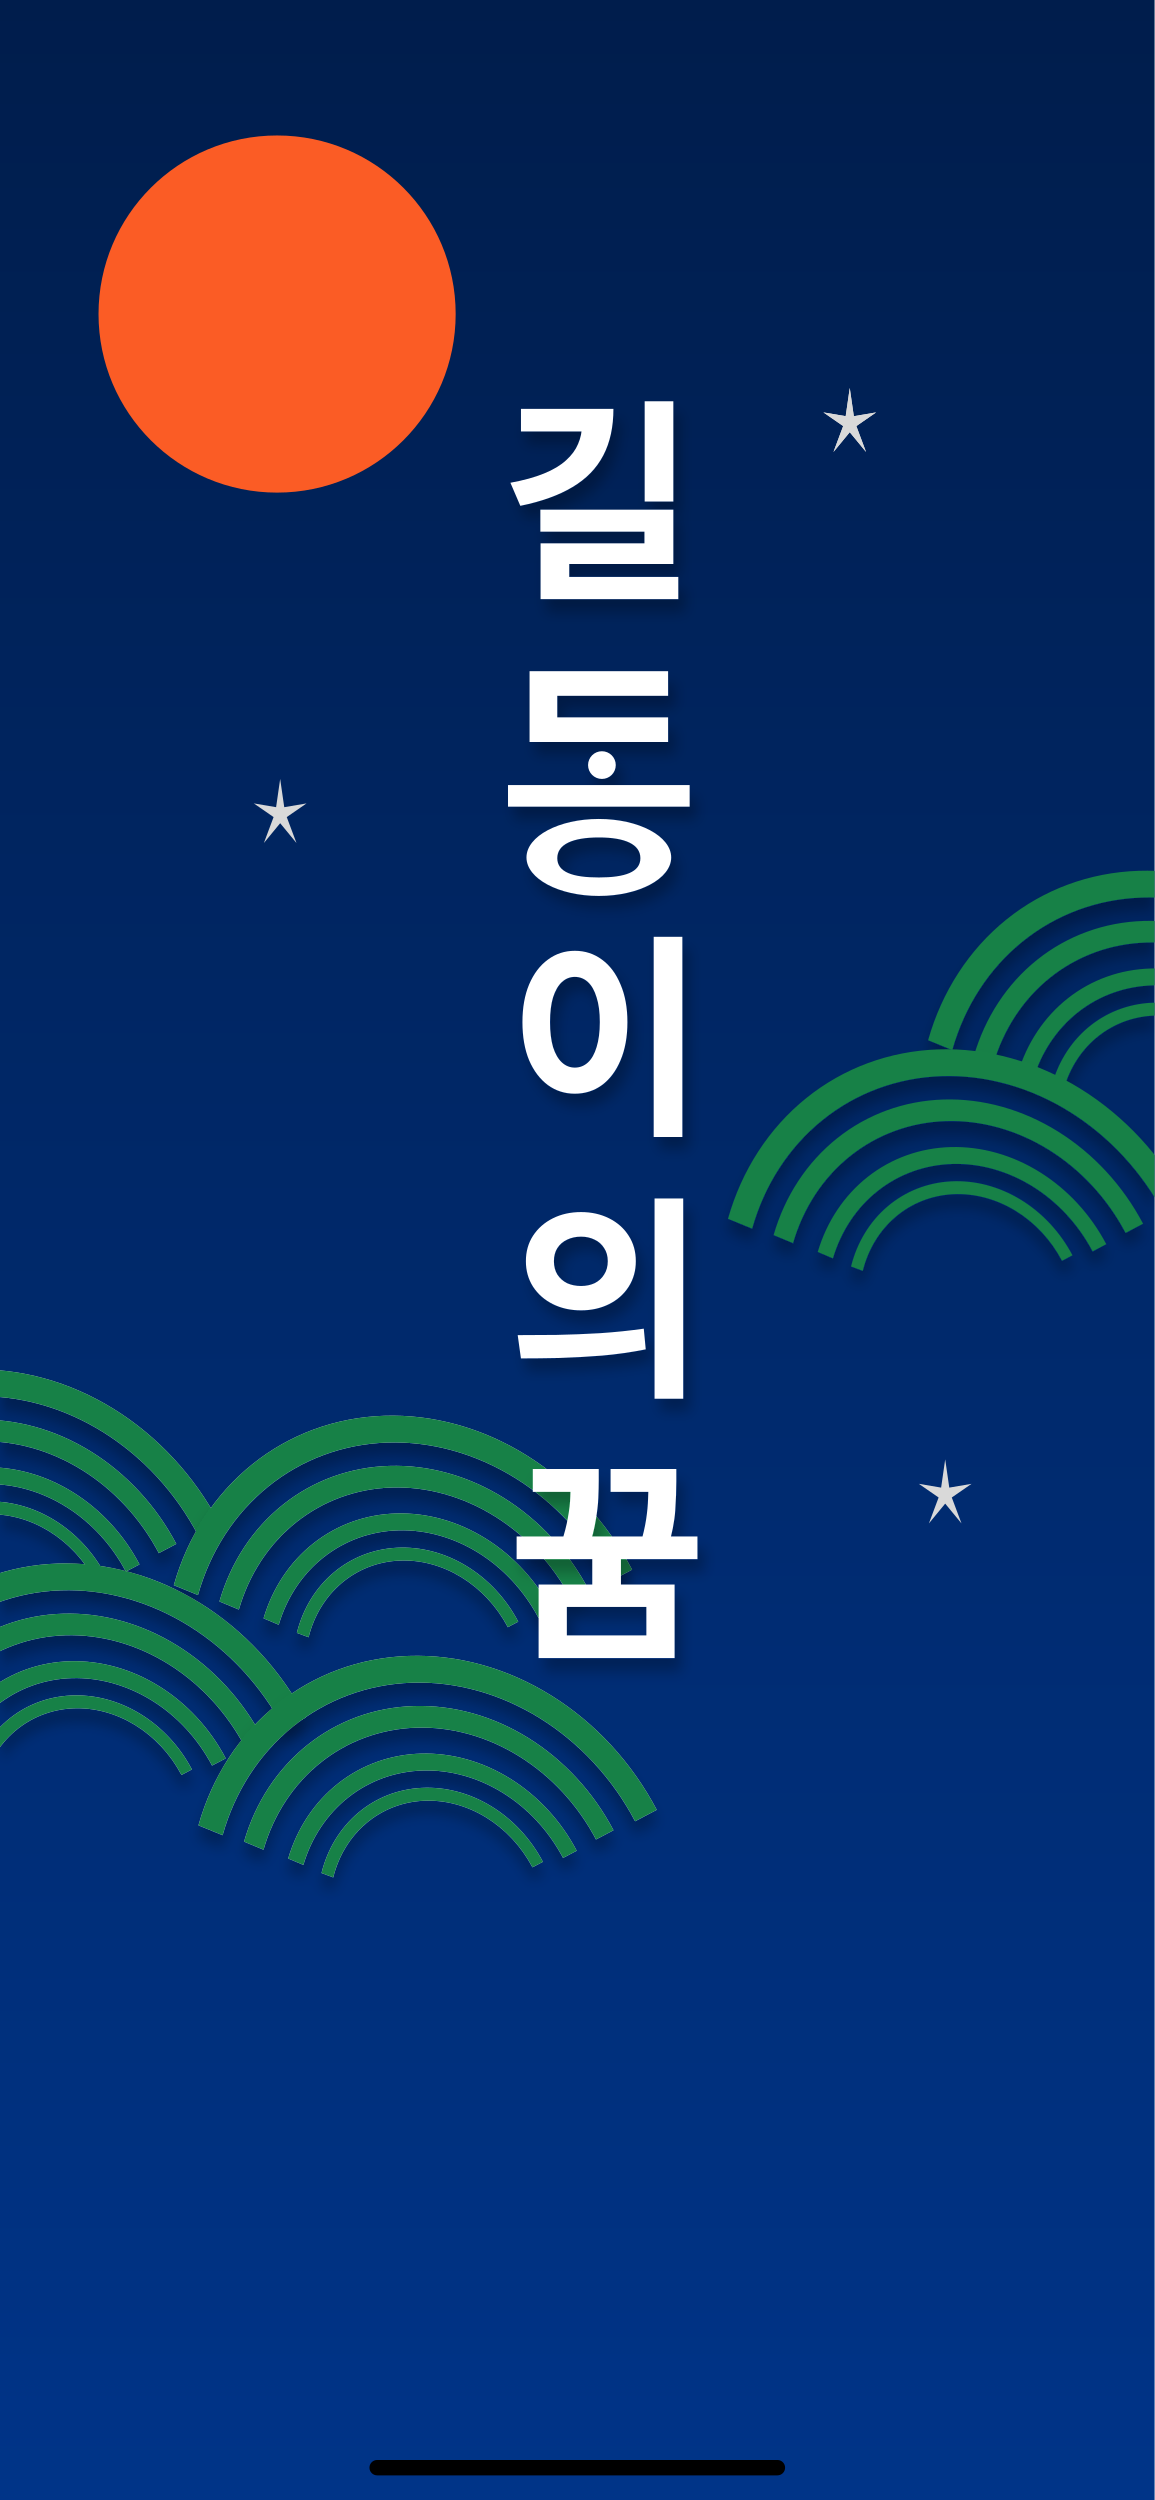
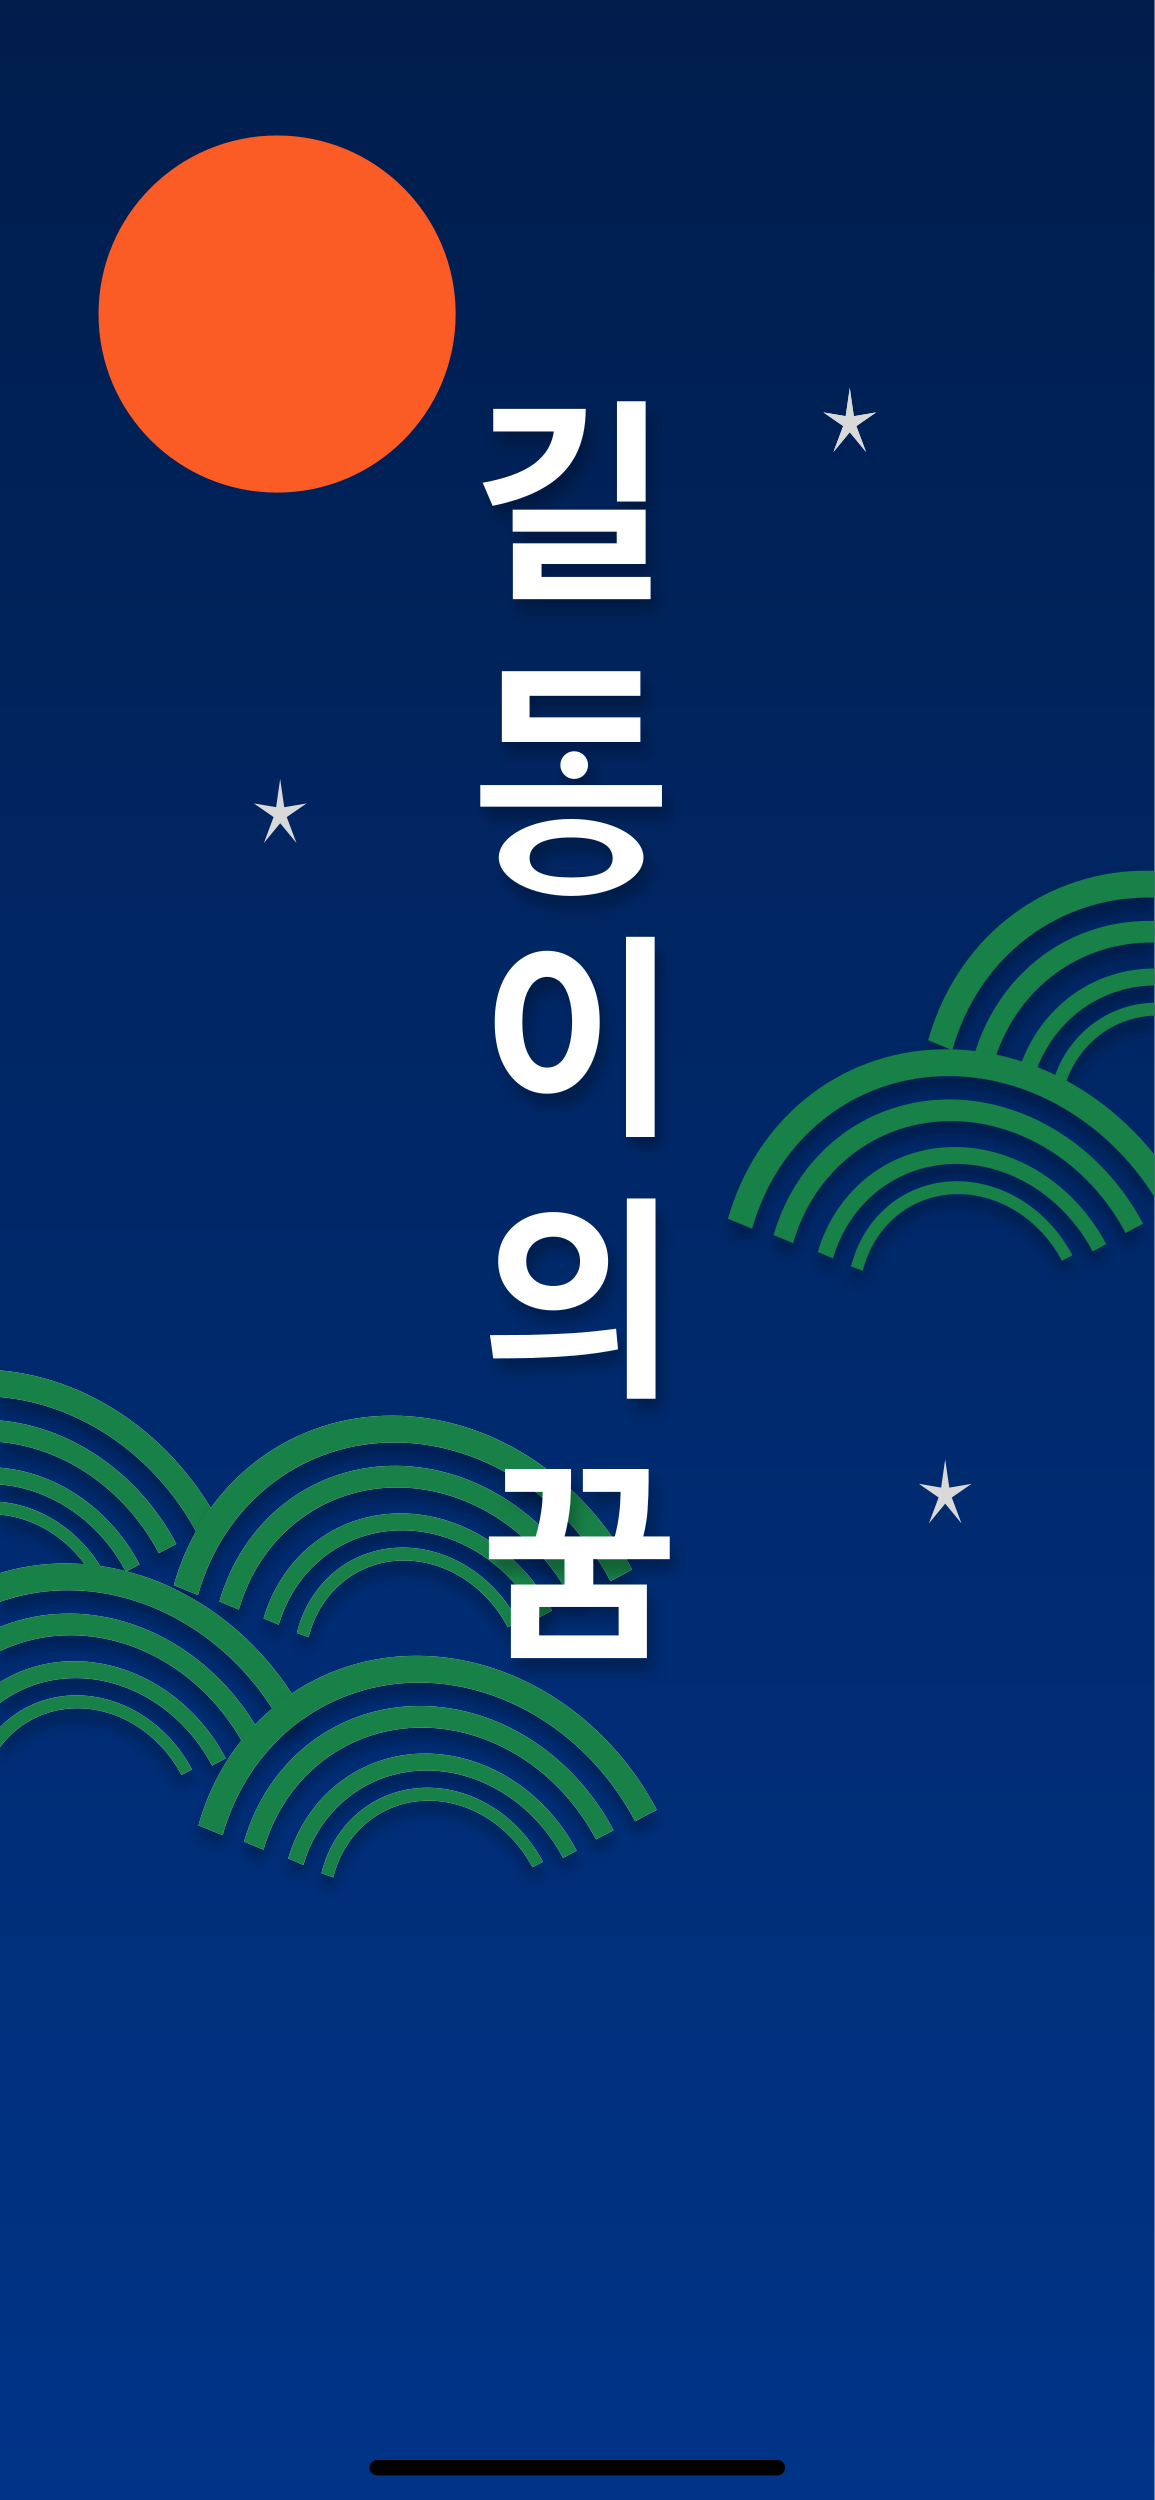
<svg xmlns="http://www.w3.org/2000/svg" width="375" height="812" viewBox="0 0 375 812" fill="none">
  <g clip-path="url(#clip0_1659_14367)">
    <rect width="375" height="812" fill="url(#paint0_linear_1659_14367)" />
    <g filter="url(#filter0_d_1659_14367)">
-       <path d="M450.31 332.83C442.204 317.448 430.258 304.519 415.942 295.637C401.626 286.755 385.568 282.308 369.744 282.843C353.921 283.379 339.024 288.873 326.89 298.65C314.756 308.427 305.915 322.059 301.456 337.866L309.293 341.067C313.306 326.839 321.265 314.568 332.187 305.768C343.109 296.968 356.518 292.022 370.761 291.54C385.004 291.058 399.459 295.061 412.345 303.056C425.231 311.051 435.984 322.688 443.281 336.534L450.31 332.83Z" fill="#178147" />
+       <path d="M450.31 332.83C442.204 317.448 430.258 304.519 415.942 295.637C401.626 286.755 385.568 282.308 369.744 282.843C353.921 283.379 339.024 288.873 326.89 298.65C314.756 308.427 305.915 322.059 301.456 337.866L309.293 341.067C313.306 326.839 321.265 314.568 332.187 305.768C343.109 296.968 356.518 292.022 370.761 291.54C385.004 291.058 399.459 295.061 412.345 303.056C425.231 311.051 435.984 322.688 443.28 336.534L450.31 332.83Z" fill="#178147" />
      <path d="M436.261 339.46C429.738 327.08 420.13 316.67 408.616 309.505C397.103 302.34 384.184 298.733 371.444 299.126C358.705 299.518 346.698 303.894 336.898 311.716C327.097 319.537 319.929 330.465 316.271 343.159L322.583 345.778C325.876 334.352 332.328 324.515 341.15 317.475C349.972 310.434 360.779 306.496 372.246 306.142C383.714 305.789 395.342 309.036 405.706 315.485C416.07 321.934 424.718 331.305 430.59 342.448L436.261 339.46Z" fill="#178147" />
      <path d="M424.315 346.11C419.23 336.461 411.749 328.342 402.783 322.741C393.817 317.14 383.754 314.301 373.821 314.568C363.887 314.836 354.512 318.199 346.838 324.248C339.165 330.297 333.524 338.77 330.605 348.635L335.529 350.719C338.157 341.84 343.235 334.213 350.142 328.768C357.049 323.323 365.488 320.296 374.429 320.055C383.371 319.814 392.429 322.37 400.499 327.412C408.57 332.453 415.304 339.762 419.881 348.447L424.315 346.11Z" fill="#178147" />
-       <path d="M413.327 349.716C409.376 342.219 403.529 335.936 396.525 331.662C389.521 327.388 381.675 325.314 373.978 325.704C366.282 326.094 359.081 328.93 353.286 333.852C347.491 338.775 343.363 345.563 341.423 353.359L345.224 354.776C346.97 347.759 350.686 341.649 355.902 337.218C361.118 332.787 367.6 330.235 374.528 329.884C381.456 329.533 388.518 331.399 394.823 335.246C401.127 339.093 406.391 344.749 409.947 351.497L413.327 349.716Z" fill="#178147" />
+       <path d="M413.327 349.716C409.376 342.219 403.529 335.936 396.525 331.662C389.521 327.388 381.675 325.314 373.978 325.704C366.282 326.094 359.081 328.93 353.286 333.852C347.491 338.775 343.363 345.563 341.423 353.359L345.224 354.776C346.97 347.759 350.686 341.649 355.902 337.218C361.118 332.787 367.6 330.235 374.528 329.884C381.456 329.533 388.518 331.399 394.823 335.246C401.128 339.093 406.391 344.749 409.947 351.497L413.327 349.716Z" fill="#178147" />
    </g>
-     <path d="M213.31 587.83C205.204 572.448 193.258 559.519 178.942 550.637C164.626 541.755 148.568 537.308 132.744 537.843C116.921 538.379 102.024 543.873 89.89 553.65C77.756 563.427 68.915 577.059 64.456 592.866L72.293 596.067C76.306 581.839 84.265 569.568 95.187 560.768C106.109 551.968 119.518 547.022 133.761 546.54C148.004 546.058 162.459 550.061 175.345 558.056C188.231 566.051 198.984 577.688 206.281 591.534L213.31 587.83Z" fill="#D9D9D9" />
+     <path d="M213.31 587.83C205.204 572.448 193.258 559.519 178.942 550.637C164.626 541.755 148.568 537.308 132.744 537.843C116.921 538.379 102.024 543.873 89.89 553.65C77.756 563.427 68.915 577.059 64.456 592.866L72.293 596.067C76.306 581.839 84.265 569.568 95.187 560.768C106.109 551.968 119.518 547.022 133.761 546.54C148.004 546.058 162.459 550.061 175.345 558.056C188.231 566.051 198.984 577.688 206.28 591.534L213.31 587.83Z" fill="#D9D9D9" />
    <path d="M199.261 594.46C192.738 582.08 183.13 571.67 171.616 564.505C160.103 557.34 147.184 553.733 134.444 554.126C121.705 554.518 109.698 558.894 99.898 566.716C90.097 574.537 82.929 585.465 79.271 598.159L85.583 600.778C88.876 589.352 95.328 579.515 104.15 572.475C112.972 565.434 123.779 561.496 135.246 561.142C146.714 560.789 158.342 564.036 168.706 570.485C179.07 576.934 187.718 586.305 193.59 597.448L199.261 594.46Z" fill="#D9D9D9" />
    <path d="M187.315 601.11C182.23 591.461 174.749 583.342 165.783 577.741C156.817 572.14 146.754 569.301 136.821 569.568C126.887 569.836 117.512 573.199 109.838 579.248C102.165 585.297 96.524 593.77 93.605 603.635L98.529 605.719C101.157 596.84 106.235 589.213 113.142 583.768C120.049 578.323 128.488 575.296 137.429 575.055C146.371 574.814 155.429 577.37 163.499 582.412C171.57 587.453 178.304 594.762 182.881 603.447L187.315 601.11Z" fill="#D9D9D9" />
-     <path d="M176.327 604.716C172.376 597.219 166.529 590.936 159.525 586.662C152.521 582.388 144.675 580.314 136.978 580.704C129.282 581.094 122.081 583.93 116.286 588.852C110.491 593.775 106.363 600.563 104.423 608.359L108.224 609.776C109.97 602.759 113.686 596.649 118.902 592.218C124.118 587.787 130.6 585.235 137.528 584.884C144.456 584.533 151.518 586.399 157.823 590.246C164.127 594.093 169.391 599.749 172.947 606.497L176.327 604.716Z" fill="#D9D9D9" />
+     <path d="M176.327 604.716C172.376 597.219 166.529 590.936 159.525 586.662C152.521 582.388 144.675 580.314 136.978 580.704C129.282 581.094 122.081 583.93 116.286 588.852C110.491 593.775 106.363 600.563 104.423 608.359L108.224 609.776C109.97 602.759 113.686 596.649 118.902 592.218C124.118 587.787 130.6 585.235 137.528 584.884C144.456 584.533 151.518 586.399 157.823 590.246C164.128 594.093 169.391 599.749 172.947 606.497L176.327 604.716Z" fill="#D9D9D9" />
    <path d="M71.31 494.83C63.204 479.448 51.258 466.519 36.942 457.637C22.627 448.755 6.568 444.308 -9.256 444.843C-25.079 445.379 -39.976 450.873 -52.11 460.65C-64.244 470.427 -73.085 484.059 -77.544 499.866L-69.707 503.067C-65.694 488.839 -57.735 476.568 -46.813 467.768C-35.891 458.968 -22.482 454.022 -8.239 453.54C6.004 453.058 20.459 457.061 33.345 465.056C46.231 473.051 56.984 484.688 64.281 498.534L71.31 494.83Z" fill="#D9D9D9" />
    <path d="M57.261 501.46C50.738 489.08 41.13 478.67 29.616 471.505C18.103 464.34 5.184 460.733 -7.556 461.126C-20.295 461.518 -32.302 465.894 -42.102 473.716C-51.903 481.537 -59.071 492.465 -62.729 505.159L-56.417 507.778C-53.124 496.352 -46.672 486.515 -37.85 479.475C-29.028 472.434 -18.221 468.496 -6.754 468.142C4.714 467.789 16.342 471.036 26.706 477.485C37.07 483.934 45.718 493.305 51.59 504.448L57.261 501.46Z" fill="#D9D9D9" />
    <path d="M45.315 508.11C40.23 498.461 32.749 490.342 23.783 484.741C14.817 479.14 4.754 476.301 -5.179 476.568C-15.113 476.836 -24.488 480.199 -32.162 486.248C-39.835 492.297 -45.476 500.77 -48.395 510.635L-43.471 512.719C-40.843 503.84 -35.765 496.213 -28.858 490.768C-21.951 485.323 -13.512 482.296 -4.571 482.055C4.371 481.814 13.429 484.37 21.499 489.412C29.57 494.453 36.304 501.762 40.881 510.447L45.315 508.11Z" fill="#D9D9D9" />
    <path d="M34.327 511.716C30.376 504.219 24.529 497.936 17.525 493.662C10.521 489.388 2.675 487.314 -5.022 487.704C-12.718 488.094 -19.919 490.93 -25.714 495.852C-31.509 500.775 -35.637 507.563 -37.577 515.359L-33.776 516.776C-32.03 509.759 -28.314 503.649 -23.098 499.218C-17.882 494.787 -11.4 492.235 -4.472 491.884C2.456 491.533 9.518 493.399 15.823 497.246C22.128 501.093 27.391 506.749 30.947 513.497L34.327 511.716Z" fill="#D9D9D9" />
-     <path d="M205.31 509.83C197.204 494.448 185.258 481.519 170.942 472.637C156.626 463.755 140.568 459.308 124.744 459.843C108.921 460.379 94.024 465.873 81.89 475.65C69.756 485.427 60.915 499.059 56.456 514.866L64.293 518.067C68.306 503.839 76.265 491.568 87.187 482.768C98.109 473.968 111.518 469.022 125.761 468.54C140.004 468.058 154.459 472.061 167.345 480.056C180.231 488.051 190.984 499.688 198.281 513.534L205.31 509.83Z" fill="#D9D9D9" />
+     <path d="M205.31 509.83C197.204 494.448 185.258 481.519 170.942 472.637C156.626 463.755 140.568 459.308 124.744 459.843C108.921 460.379 94.024 465.873 81.89 475.65C69.756 485.427 60.915 499.059 56.456 514.866L64.293 518.067C68.306 503.839 76.265 491.568 87.187 482.768C98.109 473.968 111.518 469.022 125.761 468.54C140.004 468.058 154.459 472.061 167.345 480.056C180.231 488.051 190.984 499.688 198.28 513.534L205.31 509.83Z" fill="#D9D9D9" />
    <path d="M191.261 516.46C184.738 504.08 175.13 493.67 163.616 486.505C152.103 479.34 139.184 475.733 126.444 476.126C113.705 476.518 101.698 480.894 91.898 488.716C82.097 496.537 74.929 507.465 71.271 520.159L77.583 522.778C80.876 511.352 87.328 501.515 96.15 494.475C104.972 487.434 115.779 483.496 127.246 483.142C138.714 482.789 150.342 486.036 160.706 492.485C171.07 498.934 179.718 508.305 185.59 519.448L191.261 516.46Z" fill="#D9D9D9" />
    <path d="M179.315 523.11C174.23 513.461 166.749 505.342 157.783 499.741C148.817 494.14 138.754 491.301 128.821 491.568C118.887 491.836 109.512 495.199 101.838 501.248C94.165 507.297 88.524 515.77 85.605 525.635L90.529 527.719C93.157 518.84 98.235 511.213 105.142 505.768C112.049 500.323 120.488 497.296 129.429 497.055C138.371 496.814 147.429 499.37 155.499 504.412C163.57 509.453 170.304 516.762 174.881 525.447L179.315 523.11Z" fill="#D9D9D9" />
-     <path d="M168.327 526.716C164.376 519.219 158.529 512.936 151.525 508.662C144.521 504.388 136.675 502.314 128.978 502.704C121.282 503.094 114.081 505.93 108.286 510.852C102.491 515.775 98.363 522.563 96.423 530.359L100.224 531.776C101.97 524.759 105.686 518.649 110.902 514.218C116.118 509.787 122.6 507.235 129.528 506.884C136.456 506.533 143.518 508.399 149.823 512.246C156.127 516.093 161.391 521.749 164.947 528.497L168.327 526.716Z" fill="#D9D9D9" />
+     <path d="M168.327 526.716C164.376 519.219 158.529 512.936 151.525 508.662C144.521 504.388 136.675 502.314 128.978 502.704C121.282 503.094 114.081 505.93 108.286 510.852C102.491 515.775 98.363 522.563 96.423 530.359L100.224 531.776C101.97 524.759 105.686 518.649 110.902 514.218C116.118 509.787 122.6 507.235 129.528 506.884C136.456 506.533 143.518 508.399 149.823 512.246C156.128 516.093 161.391 521.749 164.947 528.497L168.327 526.716Z" fill="#D9D9D9" />
    <path d="M99.31 557.83C91.204 542.448 79.258 529.519 64.942 520.637C50.627 511.755 34.568 507.308 18.744 507.843C2.921 508.379 -11.976 513.873 -24.11 523.65C-36.244 533.427 -45.085 547.059 -49.544 562.866L-41.707 566.067C-37.694 551.839 -29.735 539.568 -18.813 530.768C-7.891 521.968 5.518 517.022 19.761 516.54C34.004 516.058 48.459 520.061 61.345 528.056C74.231 536.051 84.984 547.688 92.281 561.534L99.31 557.83Z" fill="#D9D9D9" />
    <path d="M85.261 564.46C78.738 552.08 69.13 541.67 57.616 534.505C46.103 527.34 33.184 523.733 20.444 524.126C7.705 524.518 -4.302 528.894 -14.102 536.716C-23.903 544.537 -31.071 555.465 -34.729 568.159L-28.417 570.778C-25.125 559.352 -18.672 549.515 -9.85 542.475C-1.028 535.434 9.779 531.496 21.246 531.142C32.714 530.789 44.342 534.036 54.706 540.485C65.07 546.934 73.718 556.305 79.59 567.448L85.261 564.46Z" fill="#D9D9D9" />
    <path d="M73.315 571.11C68.23 561.461 60.749 553.342 51.783 547.741C42.817 542.14 32.754 539.301 22.821 539.568C12.887 539.836 3.512 543.199 -4.162 549.248C-11.835 555.297 -17.476 563.77 -20.395 573.635L-15.471 575.719C-12.842 566.84 -7.765 559.213 -0.858 553.768C6.049 548.323 14.488 545.296 23.429 545.055C32.371 544.814 41.429 547.37 49.499 552.412C57.57 557.453 64.304 564.762 68.881 573.447L73.315 571.11Z" fill="#D9D9D9" />
    <path d="M62.327 574.716C58.376 567.219 52.529 560.936 45.525 556.662C38.521 552.388 30.675 550.314 22.978 550.704C15.282 551.094 8.081 553.93 2.286 558.852C-3.509 563.775 -7.637 570.563 -9.577 578.359L-5.776 579.776C-4.03 572.759 -0.314 566.649 4.902 562.218C10.118 557.787 16.6 555.235 23.528 554.884C30.456 554.533 37.518 556.399 43.823 560.246C50.127 564.093 55.391 569.749 58.947 576.497L62.327 574.716Z" fill="#D9D9D9" />
    <g filter="url(#filter1_d_1659_14367)">
      <path d="M71.31 494.83C63.204 479.448 51.258 466.519 36.942 457.637C22.627 448.755 6.568 444.308 -9.256 444.843C-25.079 445.379 -39.976 450.873 -52.11 460.65C-64.244 470.427 -73.085 484.059 -77.544 499.866L-69.707 503.067C-65.694 488.839 -57.735 476.568 -46.813 467.768C-35.891 458.968 -22.482 454.022 -8.239 453.54C6.004 453.058 20.459 457.061 33.345 465.056C46.231 473.051 56.984 484.688 64.281 498.534L71.31 494.83Z" fill="#178147" />
      <path d="M57.261 501.46C50.738 489.08 41.13 478.67 29.616 471.505C18.103 464.34 5.184 460.733 -7.556 461.126C-20.295 461.518 -32.302 465.894 -42.102 473.716C-51.903 481.537 -59.071 492.465 -62.729 505.159L-56.417 507.778C-53.124 496.352 -46.672 486.515 -37.85 479.475C-29.028 472.434 -18.221 468.496 -6.754 468.142C4.714 467.789 16.342 471.036 26.706 477.485C37.07 483.934 45.718 493.305 51.59 504.448L57.261 501.46Z" fill="#178147" />
      <path d="M45.315 508.11C40.23 498.461 32.749 490.342 23.783 484.741C14.817 479.14 4.754 476.301 -5.179 476.568C-15.113 476.836 -24.488 480.199 -32.162 486.248C-39.835 492.297 -45.476 500.77 -48.395 510.635L-43.471 512.719C-40.843 503.84 -35.765 496.213 -28.858 490.768C-21.951 485.323 -13.512 482.296 -4.571 482.055C4.371 481.814 13.429 484.37 21.499 489.412C29.57 494.453 36.304 501.762 40.881 510.447L45.315 508.11Z" fill="#178147" />
      <path d="M34.327 511.716C30.376 504.219 24.529 497.936 17.525 493.662C10.521 489.388 2.675 487.314 -5.022 487.704C-12.718 488.094 -19.919 490.93 -25.714 495.852C-31.509 500.775 -35.637 507.563 -37.577 515.359L-33.776 516.776C-32.03 509.759 -28.314 503.649 -23.098 499.218C-17.882 494.787 -11.4 492.235 -4.472 491.884C2.456 491.533 9.518 493.399 15.823 497.246C22.128 501.093 27.391 506.749 30.947 513.497L34.327 511.716Z" fill="#178147" />
    </g>
    <g filter="url(#filter2_d_1659_14367)">
-       <path d="M205.31 509.83C197.204 494.448 185.258 481.519 170.942 472.637C156.626 463.755 140.568 459.308 124.744 459.843C108.921 460.379 94.024 465.873 81.89 475.65C69.756 485.427 60.915 499.059 56.456 514.866L64.293 518.067C68.306 503.839 76.265 491.568 87.187 482.768C98.109 473.968 111.518 469.022 125.761 468.54C140.004 468.058 154.459 472.061 167.345 480.056C180.231 488.051 190.984 499.688 198.281 513.534L205.31 509.83Z" fill="#178147" />
+       <path d="M205.31 509.83C197.204 494.448 185.258 481.519 170.942 472.637C156.626 463.755 140.568 459.308 124.744 459.843C108.921 460.379 94.024 465.873 81.89 475.65C69.756 485.427 60.915 499.059 56.456 514.866L64.293 518.067C68.306 503.839 76.265 491.568 87.187 482.768C98.109 473.968 111.518 469.022 125.761 468.54C140.004 468.058 154.459 472.061 167.345 480.056C180.231 488.051 190.984 499.688 198.28 513.534L205.31 509.83Z" fill="#178147" />
      <path d="M191.261 516.46C184.738 504.08 175.13 493.67 163.616 486.505C152.103 479.34 139.184 475.733 126.444 476.126C113.705 476.518 101.698 480.894 91.898 488.716C82.097 496.537 74.929 507.465 71.271 520.159L77.583 522.778C80.876 511.352 87.328 501.515 96.15 494.475C104.972 487.434 115.779 483.496 127.246 483.142C138.714 482.789 150.342 486.036 160.706 492.485C171.07 498.934 179.718 508.305 185.59 519.448L191.261 516.46Z" fill="#178147" />
      <path d="M179.315 523.11C174.23 513.461 166.749 505.342 157.783 499.741C148.817 494.14 138.754 491.301 128.821 491.568C118.887 491.836 109.512 495.199 101.838 501.248C94.165 507.297 88.524 515.77 85.605 525.635L90.529 527.719C93.157 518.84 98.235 511.213 105.142 505.768C112.049 500.323 120.488 497.296 129.429 497.055C138.371 496.814 147.429 499.37 155.499 504.412C163.57 509.453 170.304 516.762 174.881 525.447L179.315 523.11Z" fill="#178147" />
-       <path d="M168.327 526.716C164.376 519.219 158.529 512.936 151.525 508.662C144.521 504.388 136.675 502.314 128.978 502.704C121.282 503.094 114.081 505.93 108.286 510.852C102.491 515.775 98.363 522.563 96.423 530.359L100.224 531.776C101.97 524.759 105.686 518.649 110.902 514.218C116.118 509.787 122.6 507.235 129.528 506.884C136.456 506.533 143.518 508.399 149.823 512.246C156.127 516.093 161.391 521.749 164.947 528.497L168.327 526.716Z" fill="#178147" />
+       <path d="M168.327 526.716C164.376 519.219 158.529 512.936 151.525 508.662C144.521 504.388 136.675 502.314 128.978 502.704C121.282 503.094 114.081 505.93 108.286 510.852C102.491 515.775 98.363 522.563 96.423 530.359L100.224 531.776C101.97 524.759 105.686 518.649 110.902 514.218C116.118 509.787 122.6 507.235 129.528 506.884C136.456 506.533 143.518 508.399 149.823 512.246C156.128 516.093 161.391 521.749 164.947 528.497L168.327 526.716Z" fill="#178147" />
    </g>
    <rect x="120" y="799" width="135" height="5" rx="2.5" fill="black" />
    <g filter="url(#filter3_d_1659_14367)">
-       <path d="M385.31 390.83C377.204 375.448 365.258 362.519 350.942 353.637C336.626 344.755 320.568 340.308 304.744 340.843C288.921 341.379 274.024 346.873 261.89 356.65C249.756 366.427 240.915 380.059 236.456 395.866L244.293 399.067C248.306 384.839 256.265 372.568 267.187 363.768C278.109 354.968 291.518 350.022 305.761 349.54C320.004 349.058 334.459 353.061 347.345 361.056C360.231 369.051 370.984 380.688 378.281 394.534L385.31 390.83Z" fill="#178147" />
+       <path d="M385.31 390.83C377.204 375.448 365.258 362.519 350.942 353.637C336.626 344.755 320.568 340.308 304.744 340.843C288.921 341.379 274.024 346.873 261.89 356.65C249.756 366.427 240.915 380.059 236.456 395.866L244.293 399.067C248.306 384.839 256.265 372.568 267.187 363.768C278.109 354.968 291.518 350.022 305.761 349.54C320.004 349.058 334.459 353.061 347.345 361.056C360.231 369.051 370.984 380.688 378.28 394.534L385.31 390.83Z" fill="#178147" />
      <path d="M371.261 397.46C364.738 385.08 355.13 374.67 343.616 367.505C332.103 360.34 319.184 356.733 306.444 357.126C293.705 357.518 281.698 361.894 271.898 369.716C262.097 377.537 254.929 388.465 251.271 401.159L257.583 403.778C260.876 392.352 267.328 382.515 276.15 375.475C284.972 368.434 295.779 364.496 307.246 364.142C318.714 363.789 330.342 367.036 340.706 373.485C351.07 379.934 359.718 389.305 365.59 400.448L371.261 397.46Z" fill="#178147" />
      <path d="M359.315 404.11C354.23 394.461 346.749 386.342 337.783 380.741C328.817 375.14 318.754 372.301 308.821 372.568C298.887 372.836 289.512 376.199 281.838 382.248C274.165 388.297 268.524 396.77 265.605 406.635L270.529 408.719C273.157 399.84 278.235 392.213 285.142 386.768C292.049 381.323 300.488 378.296 309.429 378.055C318.371 377.814 327.429 380.37 335.499 385.412C343.57 390.453 350.304 397.762 354.881 406.447L359.315 404.11Z" fill="#178147" />
-       <path d="M348.327 407.716C344.376 400.219 338.529 393.936 331.525 389.662C324.521 385.388 316.675 383.314 308.978 383.704C301.282 384.094 294.081 386.93 288.286 391.852C282.491 396.775 278.363 403.563 276.423 411.359L280.224 412.776C281.97 405.759 285.686 399.649 290.902 395.218C296.118 390.787 302.6 388.235 309.528 387.884C316.456 387.533 323.518 389.399 329.823 393.246C336.127 397.093 341.391 402.749 344.947 409.497L348.327 407.716Z" fill="#178147" />
+       <path d="M348.327 407.716C344.376 400.219 338.529 393.936 331.525 389.662C324.521 385.388 316.675 383.314 308.978 383.704C301.282 384.094 294.081 386.93 288.286 391.852C282.491 396.775 278.363 403.563 276.423 411.359L280.224 412.776C281.97 405.759 285.686 399.649 290.902 395.218C296.118 390.787 302.6 388.235 309.528 387.884C316.456 387.533 323.518 389.399 329.823 393.246C336.128 397.093 341.391 402.749 344.947 409.497L348.327 407.716Z" fill="#178147" />
    </g>
    <circle cx="90" cy="102" r="58" fill="#FB5C25" />
    <g filter="url(#filter4_d_1659_14367)">
-       <path d="M209.39 130.34H218.7V162.89H209.39V130.34ZM189.02 132.79H199.24C199.24 138.67 198.143 143.71 195.95 147.91C193.757 152.11 190.42 155.54 185.94 158.2C181.507 160.86 175.86 162.89 169 164.29L165.78 156.8C170.12 156.007 173.76 155.003 176.7 153.79C179.687 152.577 182.067 151.153 183.84 149.52C185.66 147.887 186.967 146.113 187.76 144.2C188.6 142.287 189.02 140.257 189.02 138.11V132.79ZM169.21 132.79H195.53V140.14H169.21V132.79ZM175.51 165.55H218.7V183.19H184.89V190.19H175.58V176.47H209.32V172.69H175.51V165.55ZM175.58 187.39H220.31V194.6H175.58V187.39Z" fill="white" />
+       <path d="M200.39 130.34H209.7V162.89H200.39V130.34ZM180.02 132.79H190.24C190.24 138.67 189.143 143.71 186.95 147.91C184.757 152.11 181.42 155.54 176.94 158.2C172.507 160.86 166.86 162.89 160 164.29L156.78 156.8C161.12 156.007 164.76 155.003 167.7 153.79C170.687 152.577 173.067 151.153 174.84 149.52C176.66 147.887 177.967 146.113 178.76 144.2C179.6 142.287 180.02 140.257 180.02 138.11V132.79ZM160.21 132.79H186.53V140.14H160.21V132.79ZM166.51 165.55H209.7V183.19H175.89V190.19H166.58V176.47H200.32V172.69H166.51V165.55ZM166.58 187.39H211.31V194.6H166.58V187.39Z" fill="white" />
    </g>
    <g filter="url(#filter5_d_1659_14367)">
-       <path d="M212.32 304.27H221.63V369.3H212.32V304.27ZM186.7 308.82C190.013 308.82 192.953 309.777 195.52 311.69C198.087 313.557 200.093 316.24 201.54 319.74C203.033 323.193 203.78 327.277 203.78 331.99C203.78 336.75 203.033 340.88 201.54 344.38C200.093 347.833 198.087 350.517 195.52 352.43C192.953 354.297 190.013 355.23 186.7 355.23C183.433 355.23 180.517 354.297 177.95 352.43C175.383 350.517 173.353 347.833 171.86 344.38C170.413 340.88 169.69 336.75 169.69 331.99C169.69 327.277 170.413 323.193 171.86 319.74C173.353 316.24 175.383 313.557 177.95 311.69C180.517 309.777 183.433 308.82 186.7 308.82ZM186.7 317.29C185.113 317.29 183.713 317.85 182.5 318.97C181.287 320.09 180.33 321.747 179.63 323.94C178.977 326.087 178.65 328.77 178.65 331.99C178.65 335.163 178.977 337.87 179.63 340.11C180.33 342.303 181.287 343.96 182.5 345.08C183.713 346.2 185.113 346.76 186.7 346.76C188.333 346.76 189.757 346.2 190.97 345.08C192.183 343.96 193.117 342.303 193.77 340.11C194.47 337.87 194.82 335.163 194.82 331.99C194.82 328.77 194.47 326.087 193.77 323.94C193.117 321.747 192.183 320.09 190.97 318.97C189.757 317.85 188.333 317.29 186.7 317.29ZM188.73 393.68C192.09 393.68 195.123 394.357 197.83 395.71C200.537 397.063 202.66 398.953 204.2 401.38C205.74 403.76 206.51 406.513 206.51 409.64C206.51 412.72 205.74 415.473 204.2 417.9C202.66 420.327 200.537 422.217 197.83 423.57C195.123 424.923 192.09 425.6 188.73 425.6C185.323 425.6 182.267 424.923 179.56 423.57C176.853 422.217 174.707 420.327 173.12 417.9C171.58 415.473 170.81 412.72 170.81 409.64C170.81 406.513 171.58 403.76 173.12 401.38C174.707 398.953 176.853 397.063 179.56 395.71C182.267 394.357 185.323 393.68 188.73 393.68ZM188.73 401.66C187.05 401.66 185.533 401.987 184.18 402.64C182.873 403.247 181.823 404.157 181.03 405.37C180.283 406.537 179.91 407.96 179.91 409.64C179.91 411.32 180.283 412.767 181.03 413.98C181.823 415.193 182.873 416.127 184.18 416.78C185.533 417.387 187.05 417.69 188.73 417.69C190.363 417.69 191.833 417.387 193.14 416.78C194.447 416.127 195.473 415.193 196.22 413.98C197.013 412.767 197.41 411.32 197.41 409.64C197.41 407.96 197.013 406.537 196.22 405.37C195.473 404.157 194.447 403.247 193.14 402.64C191.833 401.987 190.363 401.66 188.73 401.66ZM212.6 389.27H221.91V454.3H212.6V389.27ZM169.2 441.21L168.15 433.65C171.93 433.65 176.107 433.627 180.68 433.58C185.3 433.487 190.037 433.3 194.89 433.02C199.79 432.693 204.527 432.203 209.1 431.55L209.73 438.27C205.063 439.203 200.327 439.88 195.52 440.3C190.713 440.673 186.07 440.93 181.59 441.07C177.11 441.163 172.98 441.21 169.2 441.21ZM173.05 477.14H188.17V484.56H173.05V477.14ZM185.37 477.14H194.47V480.78C194.47 482.46 194.423 484.397 194.33 486.59C194.237 488.737 193.957 491.14 193.49 493.8C193.07 496.46 192.323 499.423 191.25 502.69L182.22 501.5C183.293 498.28 184.04 495.41 184.46 492.89C184.927 490.37 185.183 488.13 185.23 486.17C185.323 484.163 185.37 482.367 185.37 480.78V477.14ZM198.32 477.14H214.98V484.56H198.32V477.14ZM210.64 477.14H219.67V481.2C219.67 483.86 219.553 486.987 219.32 490.58C219.087 494.127 218.27 498.28 216.87 503.04L207.91 501.92C208.843 498.747 209.497 495.923 209.87 493.45C210.243 490.977 210.453 488.737 210.5 486.73C210.593 484.723 210.64 482.88 210.64 481.2V477.14ZM167.8 499.05H226.53V506.4H167.8V499.05ZM192.37 504.58H201.68V517.81H192.37V504.58ZM174.94 514.66H219.11V538.53H174.94V514.66ZM209.94 521.94H184.11V531.18H209.94V521.94Z" fill="white" />
+       <path d="M203.32 304.27H212.63V369.3H203.32V304.27ZM177.7 308.82C181.013 308.82 183.953 309.777 186.52 311.69C189.087 313.557 191.093 316.24 192.54 319.74C194.033 323.193 194.78 327.277 194.78 331.99C194.78 336.75 194.033 340.88 192.54 344.38C191.093 347.833 189.087 350.517 186.52 352.43C183.953 354.297 181.013 355.23 177.7 355.23C174.433 355.23 171.517 354.297 168.95 352.43C166.383 350.517 164.353 347.833 162.86 344.38C161.413 340.88 160.69 336.75 160.69 331.99C160.69 327.277 161.413 323.193 162.86 319.74C164.353 316.24 166.383 313.557 168.95 311.69C171.517 309.777 174.433 308.82 177.7 308.82ZM177.7 317.29C176.113 317.29 174.713 317.85 173.5 318.97C172.287 320.09 171.33 321.747 170.63 323.94C169.977 326.087 169.65 328.77 169.65 331.99C169.65 335.163 169.977 337.87 170.63 340.11C171.33 342.303 172.287 343.96 173.5 345.08C174.713 346.2 176.113 346.76 177.7 346.76C179.333 346.76 180.757 346.2 181.97 345.08C183.183 343.96 184.117 342.303 184.77 340.11C185.47 337.87 185.82 335.163 185.82 331.99C185.82 328.77 185.47 326.087 184.77 323.94C184.117 321.747 183.183 320.09 181.97 318.97C180.757 317.85 179.333 317.29 177.7 317.29ZM179.73 393.68C183.09 393.68 186.123 394.357 188.83 395.71C191.537 397.063 193.66 398.953 195.2 401.38C196.74 403.76 197.51 406.513 197.51 409.64C197.51 412.72 196.74 415.473 195.2 417.9C193.66 420.327 191.537 422.217 188.83 423.57C186.123 424.923 183.09 425.6 179.73 425.6C176.323 425.6 173.267 424.923 170.56 423.57C167.853 422.217 165.707 420.327 164.12 417.9C162.58 415.473 161.81 412.72 161.81 409.64C161.81 406.513 162.58 403.76 164.12 401.38C165.707 398.953 167.853 397.063 170.56 395.71C173.267 394.357 176.323 393.68 179.73 393.68ZM179.73 401.66C178.05 401.66 176.533 401.987 175.18 402.64C173.873 403.247 172.823 404.157 172.03 405.37C171.283 406.537 170.91 407.96 170.91 409.64C170.91 411.32 171.283 412.767 172.03 413.98C172.823 415.193 173.873 416.127 175.18 416.78C176.533 417.387 178.05 417.69 179.73 417.69C181.363 417.69 182.833 417.387 184.14 416.78C185.447 416.127 186.473 415.193 187.22 413.98C188.013 412.767 188.41 411.32 188.41 409.64C188.41 407.96 188.013 406.537 187.22 405.37C186.473 404.157 185.447 403.247 184.14 402.64C182.833 401.987 181.363 401.66 179.73 401.66ZM203.6 389.27H212.91V454.3H203.6V389.27ZM160.2 441.21L159.15 433.65C162.93 433.65 167.107 433.627 171.68 433.58C176.3 433.487 181.037 433.3 185.89 433.02C190.79 432.693 195.527 432.203 200.1 431.55L200.73 438.27C196.063 439.203 191.327 439.88 186.52 440.3C181.713 440.673 177.07 440.93 172.59 441.07C168.11 441.163 163.98 441.21 160.2 441.21ZM164.05 477.14H179.17V484.56H164.05V477.14ZM176.37 477.14H185.47V480.78C185.47 482.46 185.423 484.397 185.33 486.59C185.237 488.737 184.957 491.14 184.49 493.8C184.07 496.46 183.323 499.423 182.25 502.69L173.22 501.5C174.293 498.28 175.04 495.41 175.46 492.89C175.927 490.37 176.183 488.13 176.23 486.17C176.323 484.163 176.37 482.367 176.37 480.78V477.14ZM189.32 477.14H205.98V484.56H189.32V477.14ZM201.64 477.14H210.67V481.2C210.67 483.86 210.553 486.987 210.32 490.58C210.087 494.127 209.27 498.28 207.87 503.04L198.91 501.92C199.843 498.747 200.497 495.923 200.87 493.45C201.243 490.977 201.453 488.737 201.5 486.73C201.593 484.723 201.64 482.88 201.64 481.2V477.14ZM158.8 499.05H217.53V506.4H158.8V499.05ZM183.37 504.58H192.68V517.81H183.37V504.58ZM165.94 514.66H210.11V538.53H165.94V514.66ZM200.94 521.94H175.11V531.18H200.94V521.94Z" fill="white" />
    </g>
    <g filter="url(#filter6_d_1659_14367)">
-       <path d="M217 226H181V233H217V241H172V218H217V226Z" fill="white" />
+       <path d="M208 226H172V233H208V241H163V218H208V226Z" fill="white" />
    </g>
    <g filter="url(#filter7_d_1659_14367)">
-       <path d="M194.5 266C207.479 266 218 271.596 218 278.5C218 285.404 207.479 291 194.5 291C181.521 291 171 285.404 171 278.5C171 271.596 181.521 266 194.5 266ZM194.5 272C185.979 272 181 274.221 181 278.741C181 283.261 185.979 285 194.5 285C203.021 285 208 283.261 208 278.741C208 274.221 203.021 272 194.5 272ZM224 262H165V255H224V262ZM195.5 244C197.985 244 200 246.015 200 248.5C200 250.985 197.985 253 195.5 253C193.015 253 191 250.985 191 248.5C191 246.015 193.015 244 195.5 244Z" fill="white" />
+       <path d="M185.5 266C198.479 266 209 271.596 209 278.5C209 285.404 198.479 291 185.5 291C172.521 291 162 285.404 162 278.5C162 271.596 172.521 266 185.5 266ZM185.5 272C176.979 272 172 274.221 172 278.741C172 283.261 176.979 285 185.5 285C194.021 285 199 283.261 199 278.741C199 274.221 194.021 272 185.5 272ZM215 262H156V255H215V262ZM186.5 244C188.985 244 191 246.015 191 248.5C191 250.985 188.985 253 186.5 253C184.015 253 182 250.985 182 248.5C182 246.015 184.015 244 186.5 244Z" fill="white" />
    </g>
    <path d="M276 126L277.323 135.174L284.56 133.946L278.14 138.388L281.29 146.804L276 140.375L270.71 146.804L273.86 138.388L267.44 133.946L274.677 135.174L276 126Z" fill="#D9D9D9" />
    <path d="M276 126L277.323 135.174L284.56 133.946L278.14 138.388L281.29 146.804L276 140.375L270.71 146.804L273.86 138.388L267.44 133.946L274.677 135.174L276 126Z" fill="#D9D9D9" />
    <path d="M91 253L92.323 262.174L99.559 260.946L93.14 265.388L96.29 273.804L91 267.375L85.71 273.804L88.86 265.388L82.441 260.946L89.677 262.174L91 253Z" fill="#D9D9D9" />
    <path d="M307 474L308.323 483.174L315.56 481.946L309.14 486.388L312.29 494.804L307 488.375L301.71 494.804L304.86 486.388L298.44 481.946L305.677 483.174L307 474Z" fill="#D9D9D9" />
    <g filter="url(#filter8_d_1659_14367)">
      <path d="M99.31 557.83C91.204 542.448 79.258 529.519 64.942 520.637C50.627 511.755 34.568 507.308 18.744 507.843C2.921 508.379 -11.976 513.873 -24.11 523.65C-36.244 533.427 -45.085 547.059 -49.544 562.866L-41.707 566.067C-37.694 551.839 -29.735 539.568 -18.813 530.768C-7.891 521.968 5.518 517.022 19.761 516.54C34.004 516.058 48.459 520.061 61.345 528.056C74.231 536.051 84.984 547.688 92.281 561.534L99.31 557.83Z" fill="#178147" />
      <path d="M85.261 564.46C78.738 552.08 69.13 541.67 57.616 534.505C46.103 527.34 33.184 523.733 20.444 524.126C7.705 524.518 -4.302 528.894 -14.102 536.716C-23.903 544.537 -31.071 555.465 -34.729 568.159L-28.417 570.778C-25.125 559.352 -18.672 549.515 -9.85 542.475C-1.028 535.434 9.779 531.496 21.246 531.142C32.714 530.789 44.342 534.036 54.706 540.485C65.07 546.934 73.718 556.305 79.59 567.448L85.261 564.46Z" fill="#178147" />
      <path d="M73.315 571.11C68.23 561.461 60.749 553.342 51.783 547.741C42.817 542.14 32.754 539.301 22.821 539.568C12.887 539.836 3.512 543.199 -4.162 549.248C-11.835 555.297 -17.476 563.77 -20.395 573.635L-15.471 575.719C-12.842 566.84 -7.765 559.213 -0.858 553.768C6.049 548.323 14.488 545.296 23.429 545.055C32.371 544.814 41.429 547.37 49.499 552.412C57.57 557.453 64.304 564.762 68.881 573.447L73.315 571.11Z" fill="#178147" />
      <path d="M62.327 574.716C58.376 567.219 52.529 560.936 45.525 556.662C38.521 552.388 30.675 550.314 22.978 550.704C15.282 551.094 8.081 553.93 2.286 558.852C-3.509 563.775 -7.637 570.563 -9.577 578.359L-5.776 579.776C-4.03 572.759 -0.314 566.649 4.902 562.218C10.118 557.787 16.6 555.235 23.528 554.884C30.456 554.533 37.518 556.399 43.823 560.246C50.127 564.093 55.391 569.749 58.947 576.497L62.327 574.716Z" fill="#178147" />
    </g>
    <g filter="url(#filter9_d_1659_14367)">
-       <path d="M213.31 587.83C205.204 572.448 193.258 559.519 178.942 550.637C164.626 541.755 148.568 537.308 132.744 537.843C116.921 538.379 102.024 543.873 89.89 553.65C77.756 563.427 68.915 577.059 64.456 592.866L72.293 596.067C76.306 581.839 84.265 569.568 95.187 560.768C106.109 551.968 119.518 547.022 133.761 546.54C148.004 546.058 162.459 550.061 175.345 558.056C188.231 566.051 198.984 577.688 206.281 591.534L213.31 587.83Z" fill="#178147" />
+       <path d="M213.31 587.83C205.204 572.448 193.258 559.519 178.942 550.637C164.626 541.755 148.568 537.308 132.744 537.843C116.921 538.379 102.024 543.873 89.89 553.65C77.756 563.427 68.915 577.059 64.456 592.866L72.293 596.067C76.306 581.839 84.265 569.568 95.187 560.768C106.109 551.968 119.518 547.022 133.761 546.54C148.004 546.058 162.459 550.061 175.345 558.056C188.231 566.051 198.984 577.688 206.28 591.534L213.31 587.83Z" fill="#178147" />
      <path d="M199.261 594.46C192.738 582.08 183.13 571.67 171.616 564.505C160.103 557.34 147.184 553.733 134.444 554.126C121.705 554.518 109.698 558.894 99.898 566.716C90.097 574.537 82.929 585.465 79.271 598.159L85.583 600.778C88.876 589.352 95.328 579.515 104.15 572.475C112.972 565.434 123.779 561.496 135.246 561.142C146.714 560.789 158.342 564.036 168.706 570.485C179.07 576.934 187.718 586.305 193.59 597.448L199.261 594.46Z" fill="#178147" />
      <path d="M187.315 601.11C182.23 591.461 174.749 583.342 165.783 577.741C156.817 572.14 146.754 569.301 136.821 569.568C126.887 569.836 117.512 573.199 109.838 579.248C102.165 585.297 96.524 593.77 93.605 603.635L98.529 605.719C101.157 596.84 106.235 589.213 113.142 583.768C120.049 578.323 128.488 575.296 137.429 575.055C146.371 574.814 155.429 577.37 163.499 582.412C171.57 587.453 178.304 594.762 182.881 603.447L187.315 601.11Z" fill="#178147" />
-       <path d="M176.327 604.716C172.376 597.219 166.529 590.936 159.525 586.662C152.521 582.388 144.675 580.314 136.978 580.704C129.282 581.094 122.081 583.93 116.286 588.852C110.491 593.775 106.363 600.563 104.423 608.359L108.224 609.776C109.97 602.759 113.686 596.649 118.902 592.218C124.118 587.787 130.6 585.235 137.528 584.884C144.456 584.533 151.518 586.399 157.823 590.246C164.127 594.093 169.391 599.749 172.947 606.497L176.327 604.716Z" fill="#178147" />
+       <path d="M176.327 604.716C172.376 597.219 166.529 590.936 159.525 586.662C152.521 582.388 144.675 580.314 136.978 580.704C129.282 581.094 122.081 583.93 116.286 588.852C110.491 593.775 106.363 600.563 104.423 608.359L108.224 609.776C109.97 602.759 113.686 596.649 118.902 592.218C124.118 587.787 130.6 585.235 137.528 584.884C144.456 584.533 151.518 586.399 157.823 590.246C164.128 594.093 169.391 599.749 172.947 606.497L176.327 604.716Z" fill="#178147" />
    </g>
  </g>
  <defs>
    <filter id="filter0_d_1659_14367" x="297.456" y="282.8" width="156.854" height="79.976" filterUnits="userSpaceOnUse" color-interpolation-filters="sRGB">
      <feFlood flood-opacity="0" result="BackgroundImageFix" />
      <feColorMatrix in="SourceAlpha" type="matrix" values="0 0 0 0 0 0 0 0 0 0 0 0 0 0 0 0 0 0 127 0" result="hardAlpha" />
      <feOffset dy="4" />
      <feGaussianBlur stdDeviation="2" />
      <feComposite in2="hardAlpha" operator="out" />
      <feColorMatrix type="matrix" values="0 0 0 0 0 0 0 0 0 0 0 0 0 0 0 0 0 0 0.25 0" />
      <feBlend mode="normal" in2="BackgroundImageFix" result="effect1_dropShadow_1659_14367" />
      <feBlend mode="normal" in="SourceGraphic" in2="effect1_dropShadow_1659_14367" result="shape" />
    </filter>
    <filter id="filter1_d_1659_14367" x="-81.544" y="444.8" width="156.854" height="79.976" filterUnits="userSpaceOnUse" color-interpolation-filters="sRGB">
      <feFlood flood-opacity="0" result="BackgroundImageFix" />
      <feColorMatrix in="SourceAlpha" type="matrix" values="0 0 0 0 0 0 0 0 0 0 0 0 0 0 0 0 0 0 127 0" result="hardAlpha" />
      <feOffset dy="4" />
      <feGaussianBlur stdDeviation="2" />
      <feComposite in2="hardAlpha" operator="out" />
      <feColorMatrix type="matrix" values="0 0 0 0 0 0 0 0 0 0 0 0 0 0 0 0 0 0 0.25 0" />
      <feBlend mode="normal" in2="BackgroundImageFix" result="effect1_dropShadow_1659_14367" />
      <feBlend mode="normal" in="SourceGraphic" in2="effect1_dropShadow_1659_14367" result="shape" />
    </filter>
    <filter id="filter2_d_1659_14367" x="52.456" y="459.8" width="156.854" height="79.976" filterUnits="userSpaceOnUse" color-interpolation-filters="sRGB">
      <feFlood flood-opacity="0" result="BackgroundImageFix" />
      <feColorMatrix in="SourceAlpha" type="matrix" values="0 0 0 0 0 0 0 0 0 0 0 0 0 0 0 0 0 0 127 0" result="hardAlpha" />
      <feOffset dy="4" />
      <feGaussianBlur stdDeviation="2" />
      <feComposite in2="hardAlpha" operator="out" />
      <feColorMatrix type="matrix" values="0 0 0 0 0 0 0 0 0 0 0 0 0 0 0 0 0 0 0.25 0" />
      <feBlend mode="normal" in2="BackgroundImageFix" result="effect1_dropShadow_1659_14367" />
      <feBlend mode="normal" in="SourceGraphic" in2="effect1_dropShadow_1659_14367" result="shape" />
    </filter>
    <filter id="filter3_d_1659_14367" x="232.456" y="340.8" width="156.854" height="79.976" filterUnits="userSpaceOnUse" color-interpolation-filters="sRGB">
      <feFlood flood-opacity="0" result="BackgroundImageFix" />
      <feColorMatrix in="SourceAlpha" type="matrix" values="0 0 0 0 0 0 0 0 0 0 0 0 0 0 0 0 0 0 127 0" result="hardAlpha" />
      <feOffset dy="4" />
      <feGaussianBlur stdDeviation="2" />
      <feComposite in2="hardAlpha" operator="out" />
      <feColorMatrix type="matrix" values="0 0 0 0 0 0 0 0 0 0 0 0 0 0 0 0 0 0 0.25 0" />
      <feBlend mode="normal" in2="BackgroundImageFix" result="effect1_dropShadow_1659_14367" />
      <feBlend mode="normal" in="SourceGraphic" in2="effect1_dropShadow_1659_14367" result="shape" />
    </filter>
-     <filter id="filter4_d_1659_14367" x="163.78" y="130.34" width="62.53" height="72.26" filterUnits="userSpaceOnUse" color-interpolation-filters="sRGB">
+     <filter id="filter4_d_1659_14367" x="154.78" y="130.34" width="62.53" height="72.26" filterUnits="userSpaceOnUse" color-interpolation-filters="sRGB">
      <feFlood flood-opacity="0" result="BackgroundImageFix" />
      <feColorMatrix in="SourceAlpha" type="matrix" values="0 0 0 0 0 0 0 0 0 0 0 0 0 0 0 0 0 0 127 0" result="hardAlpha" />
      <feOffset dx="2" dy="4" />
      <feGaussianBlur stdDeviation="2" />
      <feComposite in2="hardAlpha" operator="out" />
      <feColorMatrix type="matrix" values="0 0 0 0 0 0 0 0 0 0 0 0 0 0 0 0 0 0 0.25 0" />
      <feBlend mode="normal" in2="BackgroundImageFix" result="effect1_dropShadow_1659_14367" />
      <feBlend mode="normal" in="SourceGraphic" in2="effect1_dropShadow_1659_14367" result="shape" />
    </filter>
-     <filter id="filter5_d_1659_14367" x="165.8" y="304.27" width="66.73" height="242.26" filterUnits="userSpaceOnUse" color-interpolation-filters="sRGB">
+     <filter id="filter5_d_1659_14367" x="156.8" y="304.27" width="66.73" height="242.26" filterUnits="userSpaceOnUse" color-interpolation-filters="sRGB">
      <feFlood flood-opacity="0" result="BackgroundImageFix" />
      <feColorMatrix in="SourceAlpha" type="matrix" values="0 0 0 0 0 0 0 0 0 0 0 0 0 0 0 0 0 0 127 0" result="hardAlpha" />
      <feOffset dx="2" dy="4" />
      <feGaussianBlur stdDeviation="2" />
      <feComposite in2="hardAlpha" operator="out" />
      <feColorMatrix type="matrix" values="0 0 0 0 0 0 0 0 0 0 0 0 0 0 0 0 0 0 0.25 0" />
      <feBlend mode="normal" in2="BackgroundImageFix" result="effect1_dropShadow_1659_14367" />
      <feBlend mode="normal" in="SourceGraphic" in2="effect1_dropShadow_1659_14367" result="shape" />
    </filter>
-     <filter id="filter6_d_1659_14367" x="170" y="218" width="53" height="31" filterUnits="userSpaceOnUse" color-interpolation-filters="sRGB">
+     <filter id="filter6_d_1659_14367" x="161" y="218" width="53" height="31" filterUnits="userSpaceOnUse" color-interpolation-filters="sRGB">
      <feFlood flood-opacity="0" result="BackgroundImageFix" />
      <feColorMatrix in="SourceAlpha" type="matrix" values="0 0 0 0 0 0 0 0 0 0 0 0 0 0 0 0 0 0 127 0" result="hardAlpha" />
      <feOffset dx="2" dy="4" />
      <feGaussianBlur stdDeviation="2" />
      <feComposite in2="hardAlpha" operator="out" />
      <feColorMatrix type="matrix" values="0 0 0 0 0 0 0 0 0 0 0 0 0 0 0 0 0 0 0.25 0" />
      <feBlend mode="normal" in2="BackgroundImageFix" result="effect1_dropShadow_1659_14367" />
      <feBlend mode="normal" in="SourceGraphic" in2="effect1_dropShadow_1659_14367" result="shape" />
    </filter>
-     <filter id="filter7_d_1659_14367" x="163" y="244" width="67" height="55" filterUnits="userSpaceOnUse" color-interpolation-filters="sRGB">
+     <filter id="filter7_d_1659_14367" x="154" y="244" width="67" height="55" filterUnits="userSpaceOnUse" color-interpolation-filters="sRGB">
      <feFlood flood-opacity="0" result="BackgroundImageFix" />
      <feColorMatrix in="SourceAlpha" type="matrix" values="0 0 0 0 0 0 0 0 0 0 0 0 0 0 0 0 0 0 127 0" result="hardAlpha" />
      <feOffset dx="2" dy="4" />
      <feGaussianBlur stdDeviation="2" />
      <feComposite in2="hardAlpha" operator="out" />
      <feColorMatrix type="matrix" values="0 0 0 0 0 0 0 0 0 0 0 0 0 0 0 0 0 0 0.25 0" />
      <feBlend mode="normal" in2="BackgroundImageFix" result="effect1_dropShadow_1659_14367" />
      <feBlend mode="normal" in="SourceGraphic" in2="effect1_dropShadow_1659_14367" result="shape" />
    </filter>
    <filter id="filter8_d_1659_14367" x="-53.544" y="507.8" width="156.854" height="79.976" filterUnits="userSpaceOnUse" color-interpolation-filters="sRGB">
      <feFlood flood-opacity="0" result="BackgroundImageFix" />
      <feColorMatrix in="SourceAlpha" type="matrix" values="0 0 0 0 0 0 0 0 0 0 0 0 0 0 0 0 0 0 127 0" result="hardAlpha" />
      <feOffset dy="4" />
      <feGaussianBlur stdDeviation="2" />
      <feComposite in2="hardAlpha" operator="out" />
      <feColorMatrix type="matrix" values="0 0 0 0 0 0 0 0 0 0 0 0 0 0 0 0 0 0 0.25 0" />
      <feBlend mode="normal" in2="BackgroundImageFix" result="effect1_dropShadow_1659_14367" />
      <feBlend mode="normal" in="SourceGraphic" in2="effect1_dropShadow_1659_14367" result="shape" />
    </filter>
    <filter id="filter9_d_1659_14367" x="60.456" y="537.8" width="156.854" height="79.976" filterUnits="userSpaceOnUse" color-interpolation-filters="sRGB">
      <feFlood flood-opacity="0" result="BackgroundImageFix" />
      <feColorMatrix in="SourceAlpha" type="matrix" values="0 0 0 0 0 0 0 0 0 0 0 0 0 0 0 0 0 0 127 0" result="hardAlpha" />
      <feOffset dy="4" />
      <feGaussianBlur stdDeviation="2" />
      <feComposite in2="hardAlpha" operator="out" />
      <feColorMatrix type="matrix" values="0 0 0 0 0 0 0 0 0 0 0 0 0 0 0 0 0 0 0.25 0" />
      <feBlend mode="normal" in2="BackgroundImageFix" result="effect1_dropShadow_1659_14367" />
      <feBlend mode="normal" in="SourceGraphic" in2="effect1_dropShadow_1659_14367" result="shape" />
    </filter>
    <linearGradient id="paint0_linear_1659_14367" x1="187.5" y1="0" x2="187.5" y2="812" gradientUnits="userSpaceOnUse">
      <stop stop-color="#001D4C" />
      <stop offset="1" stop-color="#003488" />
    </linearGradient>
    <clipPath id="clip0_1659_14367">
      <rect width="375" height="812" fill="white" />
    </clipPath>
  </defs>
</svg>
